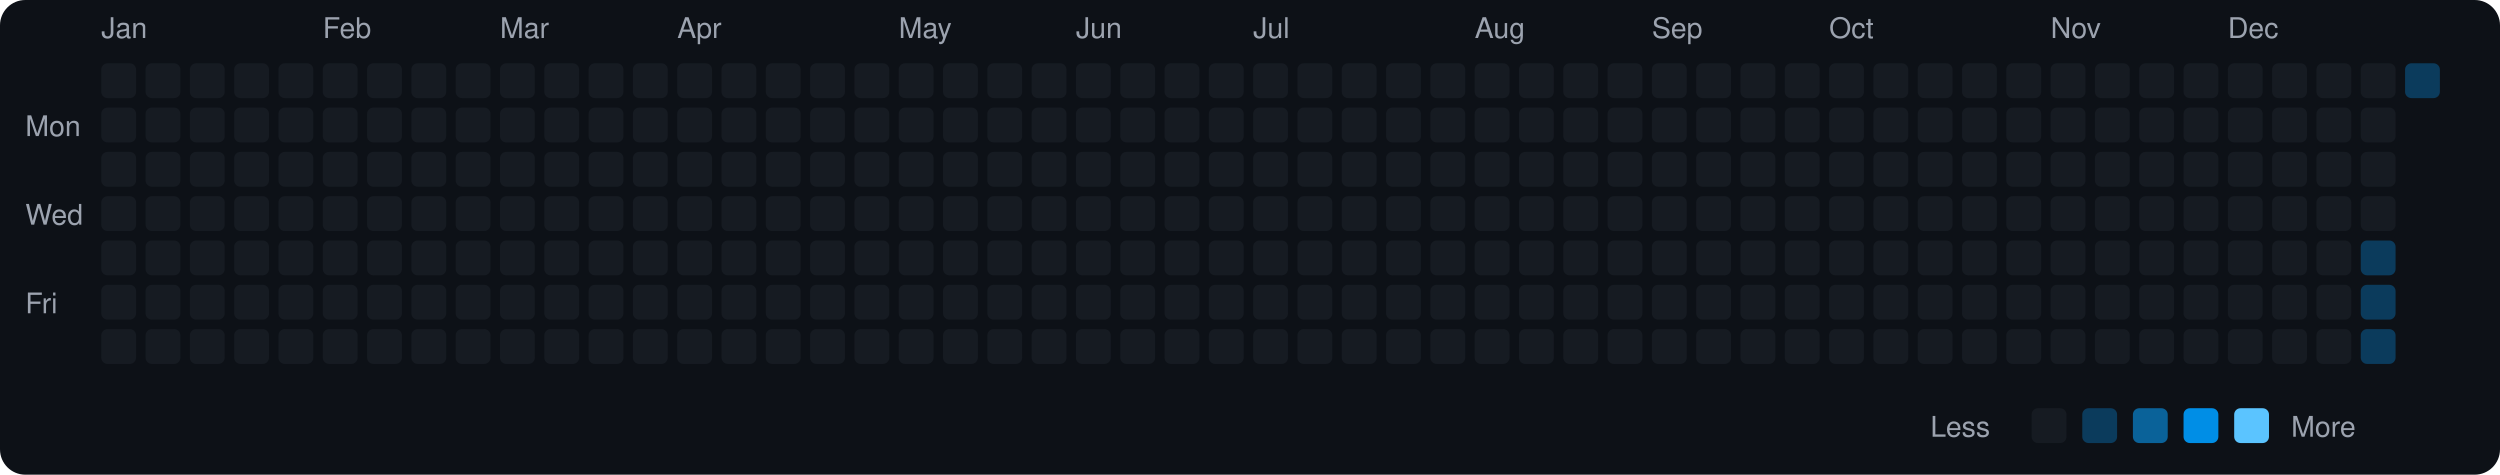
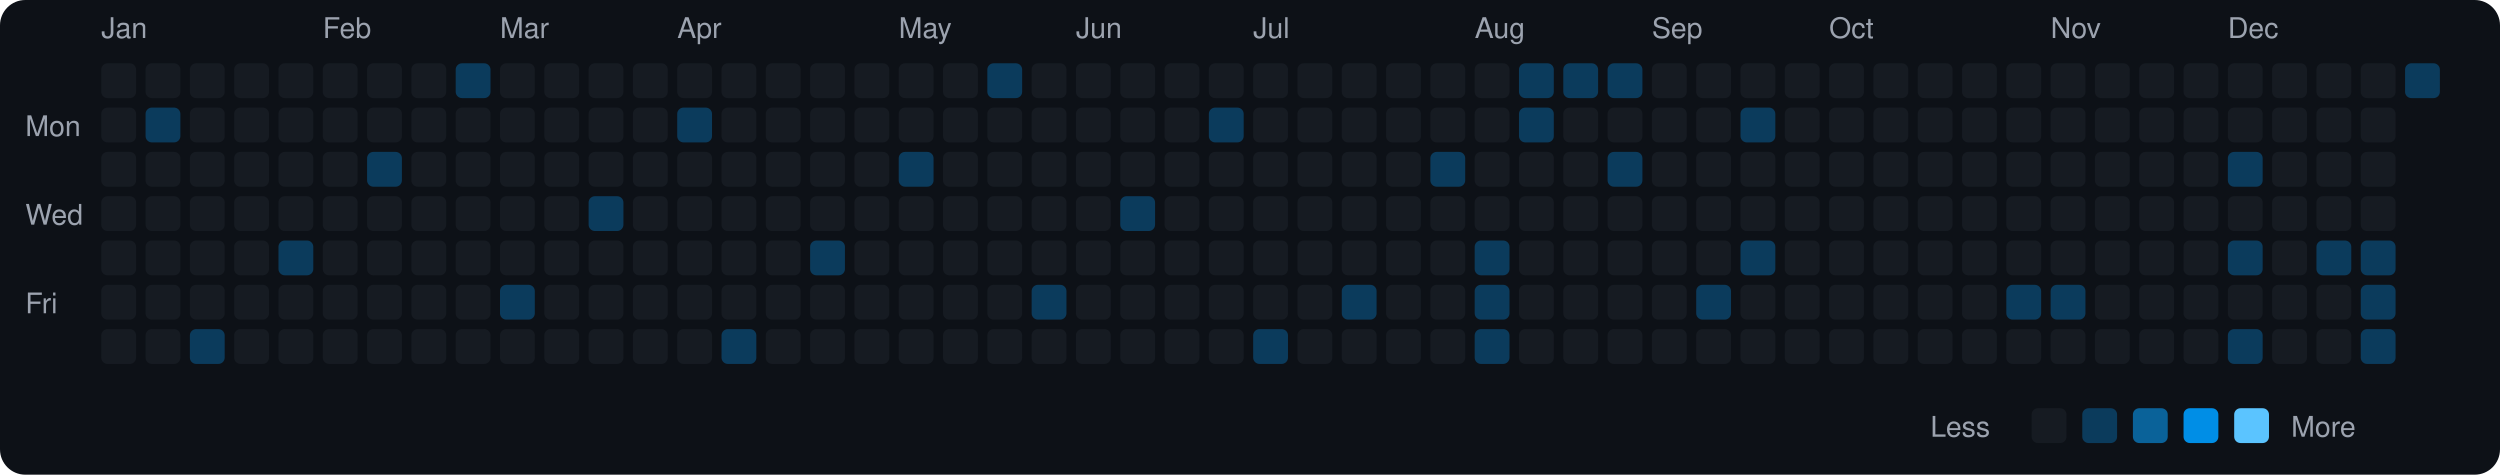
<svg xmlns="http://www.w3.org/2000/svg" viewBox="0 0 790 150" width="790" height="150">
  <rect width="790" height="150" fill="#0d1117" rx="8" ry="8" />
  <text x="8" y="43" fill="#9ca3af" font-size="9" font-family="-apple-system, BlinkMacSystemFont, 'Segoe UI', Helvetica, Arial, sans-serif">Mon</text>
  <text x="8" y="71" fill="#9ca3af" font-size="9" font-family="-apple-system, BlinkMacSystemFont, 'Segoe UI', Helvetica, Arial, sans-serif">Wed</text>
  <text x="8" y="99" fill="#9ca3af" font-size="9" font-family="-apple-system, BlinkMacSystemFont, 'Segoe UI', Helvetica, Arial, sans-serif">Fri</text>
  <text x="32" y="12" fill="#9ca3af" font-size="9" font-family="-apple-system, BlinkMacSystemFont, 'Segoe UI', Helvetica, Arial, sans-serif">Jan</text>
  <rect x="32" y="20" width="11" height="11" rx="2" ry="2" fill="#161b22">
    </rect>
  <rect x="32" y="34" width="11" height="11" rx="2" ry="2" fill="#161b22">
    </rect>
  <rect x="32" y="48" width="11" height="11" rx="2" ry="2" fill="#161b22">
    </rect>
  <rect x="32" y="62" width="11" height="11" rx="2" ry="2" fill="#161b22">
    </rect>
  <rect x="32" y="76" width="11" height="11" rx="2" ry="2" fill="#161b22">
    </rect>
  <rect x="32" y="90" width="11" height="11" rx="2" ry="2" fill="#161b22">
    </rect>
  <rect x="32" y="104" width="11" height="11" rx="2" ry="2" fill="#161b22">
    </rect>
  <rect x="46" y="20" width="11" height="11" rx="2" ry="2" fill="#161b22">
    </rect>
-   <rect x="46" y="34" width="11" height="11" rx="2" ry="2" fill="#161b22">
+   <rect x="46" y="34" width="11" height="11" rx="2" ry="2" fill="#0b3b5c">
    </rect>
  <rect x="46" y="48" width="11" height="11" rx="2" ry="2" fill="#161b22">
    </rect>
  <rect x="46" y="62" width="11" height="11" rx="2" ry="2" fill="#161b22">
    </rect>
  <rect x="46" y="76" width="11" height="11" rx="2" ry="2" fill="#161b22">
    </rect>
  <rect x="46" y="90" width="11" height="11" rx="2" ry="2" fill="#161b22">
    </rect>
  <rect x="46" y="104" width="11" height="11" rx="2" ry="2" fill="#161b22">
    </rect>
  <rect x="60" y="20" width="11" height="11" rx="2" ry="2" fill="#161b22">
    </rect>
  <rect x="60" y="34" width="11" height="11" rx="2" ry="2" fill="#161b22">
    </rect>
  <rect x="60" y="48" width="11" height="11" rx="2" ry="2" fill="#161b22">
    </rect>
  <rect x="60" y="62" width="11" height="11" rx="2" ry="2" fill="#161b22">
    </rect>
  <rect x="60" y="76" width="11" height="11" rx="2" ry="2" fill="#161b22">
    </rect>
  <rect x="60" y="90" width="11" height="11" rx="2" ry="2" fill="#161b22">
    </rect>
-   <rect x="60" y="104" width="11" height="11" rx="2" ry="2" fill="#161b22">
+   <rect x="60" y="104" width="11" height="11" rx="2" ry="2" fill="#0b3b5c">
    </rect>
  <rect x="74" y="20" width="11" height="11" rx="2" ry="2" fill="#161b22">
    </rect>
  <rect x="74" y="34" width="11" height="11" rx="2" ry="2" fill="#161b22">
    </rect>
  <rect x="74" y="48" width="11" height="11" rx="2" ry="2" fill="#161b22">
    </rect>
  <rect x="74" y="62" width="11" height="11" rx="2" ry="2" fill="#161b22">
    </rect>
  <rect x="74" y="76" width="11" height="11" rx="2" ry="2" fill="#161b22">
    </rect>
  <rect x="74" y="90" width="11" height="11" rx="2" ry="2" fill="#161b22">
    </rect>
  <rect x="74" y="104" width="11" height="11" rx="2" ry="2" fill="#161b22">
    </rect>
  <rect x="88" y="20" width="11" height="11" rx="2" ry="2" fill="#161b22">
    </rect>
  <rect x="88" y="34" width="11" height="11" rx="2" ry="2" fill="#161b22">
    </rect>
  <rect x="88" y="48" width="11" height="11" rx="2" ry="2" fill="#161b22">
    </rect>
  <rect x="88" y="62" width="11" height="11" rx="2" ry="2" fill="#161b22">
    </rect>
-   <rect x="88" y="76" width="11" height="11" rx="2" ry="2" fill="#161b22">
+   <rect x="88" y="76" width="11" height="11" rx="2" ry="2" fill="#0b3b5c">
    </rect>
  <rect x="88" y="90" width="11" height="11" rx="2" ry="2" fill="#161b22">
    </rect>
  <rect x="88" y="104" width="11" height="11" rx="2" ry="2" fill="#161b22">
    </rect>
  <text x="102" y="12" fill="#9ca3af" font-size="9" font-family="-apple-system, BlinkMacSystemFont, 'Segoe UI', Helvetica, Arial, sans-serif">Feb</text>
  <rect x="102" y="20" width="11" height="11" rx="2" ry="2" fill="#161b22">
    </rect>
  <rect x="102" y="34" width="11" height="11" rx="2" ry="2" fill="#161b22">
    </rect>
  <rect x="102" y="48" width="11" height="11" rx="2" ry="2" fill="#161b22">
    </rect>
  <rect x="102" y="62" width="11" height="11" rx="2" ry="2" fill="#161b22">
    </rect>
  <rect x="102" y="76" width="11" height="11" rx="2" ry="2" fill="#161b22">
    </rect>
  <rect x="102" y="90" width="11" height="11" rx="2" ry="2" fill="#161b22">
    </rect>
  <rect x="102" y="104" width="11" height="11" rx="2" ry="2" fill="#161b22">
    </rect>
  <rect x="116" y="20" width="11" height="11" rx="2" ry="2" fill="#161b22">
    </rect>
  <rect x="116" y="34" width="11" height="11" rx="2" ry="2" fill="#161b22">
    </rect>
-   <rect x="116" y="48" width="11" height="11" rx="2" ry="2" fill="#161b22">
+   <rect x="116" y="48" width="11" height="11" rx="2" ry="2" fill="#0b3b5c">
    </rect>
  <rect x="116" y="62" width="11" height="11" rx="2" ry="2" fill="#161b22">
    </rect>
  <rect x="116" y="76" width="11" height="11" rx="2" ry="2" fill="#161b22">
    </rect>
  <rect x="116" y="90" width="11" height="11" rx="2" ry="2" fill="#161b22">
    </rect>
  <rect x="116" y="104" width="11" height="11" rx="2" ry="2" fill="#161b22">
    </rect>
  <rect x="130" y="20" width="11" height="11" rx="2" ry="2" fill="#161b22">
    </rect>
  <rect x="130" y="34" width="11" height="11" rx="2" ry="2" fill="#161b22">
    </rect>
  <rect x="130" y="48" width="11" height="11" rx="2" ry="2" fill="#161b22">
    </rect>
  <rect x="130" y="62" width="11" height="11" rx="2" ry="2" fill="#161b22">
    </rect>
  <rect x="130" y="76" width="11" height="11" rx="2" ry="2" fill="#161b22">
    </rect>
  <rect x="130" y="90" width="11" height="11" rx="2" ry="2" fill="#161b22">
    </rect>
  <rect x="130" y="104" width="11" height="11" rx="2" ry="2" fill="#161b22">
    </rect>
-   <rect x="144" y="20" width="11" height="11" rx="2" ry="2" fill="#161b22">
+   <rect x="144" y="20" width="11" height="11" rx="2" ry="2" fill="#0b3b5c">
    </rect>
  <rect x="144" y="34" width="11" height="11" rx="2" ry="2" fill="#161b22">
    </rect>
  <rect x="144" y="48" width="11" height="11" rx="2" ry="2" fill="#161b22">
    </rect>
  <rect x="144" y="62" width="11" height="11" rx="2" ry="2" fill="#161b22">
    </rect>
  <rect x="144" y="76" width="11" height="11" rx="2" ry="2" fill="#161b22">
    </rect>
  <rect x="144" y="90" width="11" height="11" rx="2" ry="2" fill="#161b22">
    </rect>
  <rect x="144" y="104" width="11" height="11" rx="2" ry="2" fill="#161b22">
    </rect>
  <text x="158" y="12" fill="#9ca3af" font-size="9" font-family="-apple-system, BlinkMacSystemFont, 'Segoe UI', Helvetica, Arial, sans-serif">Mar</text>
  <rect x="158" y="20" width="11" height="11" rx="2" ry="2" fill="#161b22">
    </rect>
  <rect x="158" y="34" width="11" height="11" rx="2" ry="2" fill="#161b22">
    </rect>
  <rect x="158" y="48" width="11" height="11" rx="2" ry="2" fill="#161b22">
    </rect>
  <rect x="158" y="62" width="11" height="11" rx="2" ry="2" fill="#161b22">
    </rect>
  <rect x="158" y="76" width="11" height="11" rx="2" ry="2" fill="#161b22">
    </rect>
-   <rect x="158" y="90" width="11" height="11" rx="2" ry="2" fill="#161b22">
+   <rect x="158" y="90" width="11" height="11" rx="2" ry="2" fill="#0b3b5c">
    </rect>
  <rect x="158" y="104" width="11" height="11" rx="2" ry="2" fill="#161b22">
    </rect>
  <rect x="172" y="20" width="11" height="11" rx="2" ry="2" fill="#161b22">
    </rect>
  <rect x="172" y="34" width="11" height="11" rx="2" ry="2" fill="#161b22">
    </rect>
  <rect x="172" y="48" width="11" height="11" rx="2" ry="2" fill="#161b22">
    </rect>
  <rect x="172" y="62" width="11" height="11" rx="2" ry="2" fill="#161b22">
    </rect>
  <rect x="172" y="76" width="11" height="11" rx="2" ry="2" fill="#161b22">
    </rect>
  <rect x="172" y="90" width="11" height="11" rx="2" ry="2" fill="#161b22">
    </rect>
  <rect x="172" y="104" width="11" height="11" rx="2" ry="2" fill="#161b22">
    </rect>
  <rect x="186" y="20" width="11" height="11" rx="2" ry="2" fill="#161b22">
    </rect>
  <rect x="186" y="34" width="11" height="11" rx="2" ry="2" fill="#161b22">
    </rect>
  <rect x="186" y="48" width="11" height="11" rx="2" ry="2" fill="#161b22">
    </rect>
-   <rect x="186" y="62" width="11" height="11" rx="2" ry="2" fill="#161b22">
+   <rect x="186" y="62" width="11" height="11" rx="2" ry="2" fill="#0b3b5c">
    </rect>
  <rect x="186" y="76" width="11" height="11" rx="2" ry="2" fill="#161b22">
    </rect>
  <rect x="186" y="90" width="11" height="11" rx="2" ry="2" fill="#161b22">
    </rect>
  <rect x="186" y="104" width="11" height="11" rx="2" ry="2" fill="#161b22">
    </rect>
  <rect x="200" y="20" width="11" height="11" rx="2" ry="2" fill="#161b22">
    </rect>
  <rect x="200" y="34" width="11" height="11" rx="2" ry="2" fill="#161b22">
    </rect>
  <rect x="200" y="48" width="11" height="11" rx="2" ry="2" fill="#161b22">
    </rect>
  <rect x="200" y="62" width="11" height="11" rx="2" ry="2" fill="#161b22">
    </rect>
  <rect x="200" y="76" width="11" height="11" rx="2" ry="2" fill="#161b22">
    </rect>
  <rect x="200" y="90" width="11" height="11" rx="2" ry="2" fill="#161b22">
    </rect>
  <rect x="200" y="104" width="11" height="11" rx="2" ry="2" fill="#161b22">
    </rect>
  <text x="214" y="12" fill="#9ca3af" font-size="9" font-family="-apple-system, BlinkMacSystemFont, 'Segoe UI', Helvetica, Arial, sans-serif">Apr</text>
  <rect x="214" y="20" width="11" height="11" rx="2" ry="2" fill="#161b22">
    </rect>
-   <rect x="214" y="34" width="11" height="11" rx="2" ry="2" fill="#161b22">
+   <rect x="214" y="34" width="11" height="11" rx="2" ry="2" fill="#0b3b5c">
    </rect>
  <rect x="214" y="48" width="11" height="11" rx="2" ry="2" fill="#161b22">
    </rect>
  <rect x="214" y="62" width="11" height="11" rx="2" ry="2" fill="#161b22">
    </rect>
  <rect x="214" y="76" width="11" height="11" rx="2" ry="2" fill="#161b22">
    </rect>
  <rect x="214" y="90" width="11" height="11" rx="2" ry="2" fill="#161b22">
    </rect>
  <rect x="214" y="104" width="11" height="11" rx="2" ry="2" fill="#161b22">
    </rect>
  <rect x="228" y="20" width="11" height="11" rx="2" ry="2" fill="#161b22">
    </rect>
  <rect x="228" y="34" width="11" height="11" rx="2" ry="2" fill="#161b22">
    </rect>
  <rect x="228" y="48" width="11" height="11" rx="2" ry="2" fill="#161b22">
    </rect>
  <rect x="228" y="62" width="11" height="11" rx="2" ry="2" fill="#161b22">
    </rect>
  <rect x="228" y="76" width="11" height="11" rx="2" ry="2" fill="#161b22">
    </rect>
  <rect x="228" y="90" width="11" height="11" rx="2" ry="2" fill="#161b22">
    </rect>
-   <rect x="228" y="104" width="11" height="11" rx="2" ry="2" fill="#161b22">
+   <rect x="228" y="104" width="11" height="11" rx="2" ry="2" fill="#0b3b5c">
    </rect>
  <rect x="242" y="20" width="11" height="11" rx="2" ry="2" fill="#161b22">
    </rect>
  <rect x="242" y="34" width="11" height="11" rx="2" ry="2" fill="#161b22">
    </rect>
  <rect x="242" y="48" width="11" height="11" rx="2" ry="2" fill="#161b22">
    </rect>
  <rect x="242" y="62" width="11" height="11" rx="2" ry="2" fill="#161b22">
    </rect>
  <rect x="242" y="76" width="11" height="11" rx="2" ry="2" fill="#161b22">
    </rect>
  <rect x="242" y="90" width="11" height="11" rx="2" ry="2" fill="#161b22">
    </rect>
  <rect x="242" y="104" width="11" height="11" rx="2" ry="2" fill="#161b22">
    </rect>
  <rect x="256" y="20" width="11" height="11" rx="2" ry="2" fill="#161b22">
    </rect>
  <rect x="256" y="34" width="11" height="11" rx="2" ry="2" fill="#161b22">
    </rect>
  <rect x="256" y="48" width="11" height="11" rx="2" ry="2" fill="#161b22">
    </rect>
  <rect x="256" y="62" width="11" height="11" rx="2" ry="2" fill="#161b22">
    </rect>
-   <rect x="256" y="76" width="11" height="11" rx="2" ry="2" fill="#161b22">
+   <rect x="256" y="76" width="11" height="11" rx="2" ry="2" fill="#0b3b5c">
    </rect>
  <rect x="256" y="90" width="11" height="11" rx="2" ry="2" fill="#161b22">
    </rect>
  <rect x="256" y="104" width="11" height="11" rx="2" ry="2" fill="#161b22">
    </rect>
  <rect x="270" y="20" width="11" height="11" rx="2" ry="2" fill="#161b22">
    </rect>
  <rect x="270" y="34" width="11" height="11" rx="2" ry="2" fill="#161b22">
    </rect>
  <rect x="270" y="48" width="11" height="11" rx="2" ry="2" fill="#161b22">
    </rect>
  <rect x="270" y="62" width="11" height="11" rx="2" ry="2" fill="#161b22">
    </rect>
  <rect x="270" y="76" width="11" height="11" rx="2" ry="2" fill="#161b22">
    </rect>
  <rect x="270" y="90" width="11" height="11" rx="2" ry="2" fill="#161b22">
    </rect>
  <rect x="270" y="104" width="11" height="11" rx="2" ry="2" fill="#161b22">
    </rect>
  <text x="284" y="12" fill="#9ca3af" font-size="9" font-family="-apple-system, BlinkMacSystemFont, 'Segoe UI', Helvetica, Arial, sans-serif">May</text>
  <rect x="284" y="20" width="11" height="11" rx="2" ry="2" fill="#161b22">
    </rect>
  <rect x="284" y="34" width="11" height="11" rx="2" ry="2" fill="#161b22">
    </rect>
-   <rect x="284" y="48" width="11" height="11" rx="2" ry="2" fill="#161b22">
+   <rect x="284" y="48" width="11" height="11" rx="2" ry="2" fill="#0b3b5c">
    </rect>
  <rect x="284" y="62" width="11" height="11" rx="2" ry="2" fill="#161b22">
    </rect>
  <rect x="284" y="76" width="11" height="11" rx="2" ry="2" fill="#161b22">
    </rect>
  <rect x="284" y="90" width="11" height="11" rx="2" ry="2" fill="#161b22">
    </rect>
  <rect x="284" y="104" width="11" height="11" rx="2" ry="2" fill="#161b22">
    </rect>
  <rect x="298" y="20" width="11" height="11" rx="2" ry="2" fill="#161b22">
    </rect>
  <rect x="298" y="34" width="11" height="11" rx="2" ry="2" fill="#161b22">
    </rect>
  <rect x="298" y="48" width="11" height="11" rx="2" ry="2" fill="#161b22">
    </rect>
  <rect x="298" y="62" width="11" height="11" rx="2" ry="2" fill="#161b22">
    </rect>
  <rect x="298" y="76" width="11" height="11" rx="2" ry="2" fill="#161b22">
    </rect>
  <rect x="298" y="90" width="11" height="11" rx="2" ry="2" fill="#161b22">
    </rect>
  <rect x="298" y="104" width="11" height="11" rx="2" ry="2" fill="#161b22">
    </rect>
-   <rect x="312" y="20" width="11" height="11" rx="2" ry="2" fill="#161b22">
+   <rect x="312" y="20" width="11" height="11" rx="2" ry="2" fill="#0b3b5c">
    </rect>
  <rect x="312" y="34" width="11" height="11" rx="2" ry="2" fill="#161b22">
    </rect>
  <rect x="312" y="48" width="11" height="11" rx="2" ry="2" fill="#161b22">
    </rect>
  <rect x="312" y="62" width="11" height="11" rx="2" ry="2" fill="#161b22">
    </rect>
  <rect x="312" y="76" width="11" height="11" rx="2" ry="2" fill="#161b22">
    </rect>
  <rect x="312" y="90" width="11" height="11" rx="2" ry="2" fill="#161b22">
    </rect>
  <rect x="312" y="104" width="11" height="11" rx="2" ry="2" fill="#161b22">
    </rect>
  <rect x="326" y="20" width="11" height="11" rx="2" ry="2" fill="#161b22">
    </rect>
  <rect x="326" y="34" width="11" height="11" rx="2" ry="2" fill="#161b22">
    </rect>
  <rect x="326" y="48" width="11" height="11" rx="2" ry="2" fill="#161b22">
    </rect>
  <rect x="326" y="62" width="11" height="11" rx="2" ry="2" fill="#161b22">
    </rect>
  <rect x="326" y="76" width="11" height="11" rx="2" ry="2" fill="#161b22">
    </rect>
-   <rect x="326" y="90" width="11" height="11" rx="2" ry="2" fill="#161b22">
+   <rect x="326" y="90" width="11" height="11" rx="2" ry="2" fill="#0b3b5c">
    </rect>
  <rect x="326" y="104" width="11" height="11" rx="2" ry="2" fill="#161b22">
    </rect>
  <text x="340" y="12" fill="#9ca3af" font-size="9" font-family="-apple-system, BlinkMacSystemFont, 'Segoe UI', Helvetica, Arial, sans-serif">Jun</text>
  <rect x="340" y="20" width="11" height="11" rx="2" ry="2" fill="#161b22">
    </rect>
  <rect x="340" y="34" width="11" height="11" rx="2" ry="2" fill="#161b22">
    </rect>
  <rect x="340" y="48" width="11" height="11" rx="2" ry="2" fill="#161b22">
    </rect>
  <rect x="340" y="62" width="11" height="11" rx="2" ry="2" fill="#161b22">
    </rect>
  <rect x="340" y="76" width="11" height="11" rx="2" ry="2" fill="#161b22">
    </rect>
  <rect x="340" y="90" width="11" height="11" rx="2" ry="2" fill="#161b22">
    </rect>
  <rect x="340" y="104" width="11" height="11" rx="2" ry="2" fill="#161b22">
    </rect>
  <rect x="354" y="20" width="11" height="11" rx="2" ry="2" fill="#161b22">
    </rect>
  <rect x="354" y="34" width="11" height="11" rx="2" ry="2" fill="#161b22">
    </rect>
  <rect x="354" y="48" width="11" height="11" rx="2" ry="2" fill="#161b22">
    </rect>
-   <rect x="354" y="62" width="11" height="11" rx="2" ry="2" fill="#161b22">
+   <rect x="354" y="62" width="11" height="11" rx="2" ry="2" fill="#0b3b5c">
    </rect>
  <rect x="354" y="76" width="11" height="11" rx="2" ry="2" fill="#161b22">
    </rect>
  <rect x="354" y="90" width="11" height="11" rx="2" ry="2" fill="#161b22">
    </rect>
  <rect x="354" y="104" width="11" height="11" rx="2" ry="2" fill="#161b22">
    </rect>
  <rect x="368" y="20" width="11" height="11" rx="2" ry="2" fill="#161b22">
    </rect>
  <rect x="368" y="34" width="11" height="11" rx="2" ry="2" fill="#161b22">
    </rect>
  <rect x="368" y="48" width="11" height="11" rx="2" ry="2" fill="#161b22">
    </rect>
  <rect x="368" y="62" width="11" height="11" rx="2" ry="2" fill="#161b22">
    </rect>
  <rect x="368" y="76" width="11" height="11" rx="2" ry="2" fill="#161b22">
    </rect>
  <rect x="368" y="90" width="11" height="11" rx="2" ry="2" fill="#161b22">
    </rect>
  <rect x="368" y="104" width="11" height="11" rx="2" ry="2" fill="#161b22">
    </rect>
  <rect x="382" y="20" width="11" height="11" rx="2" ry="2" fill="#161b22">
    </rect>
-   <rect x="382" y="34" width="11" height="11" rx="2" ry="2" fill="#161b22">
+   <rect x="382" y="34" width="11" height="11" rx="2" ry="2" fill="#0b3b5c">
    </rect>
  <rect x="382" y="48" width="11" height="11" rx="2" ry="2" fill="#161b22">
    </rect>
  <rect x="382" y="62" width="11" height="11" rx="2" ry="2" fill="#161b22">
    </rect>
  <rect x="382" y="76" width="11" height="11" rx="2" ry="2" fill="#161b22">
    </rect>
  <rect x="382" y="90" width="11" height="11" rx="2" ry="2" fill="#161b22">
    </rect>
  <rect x="382" y="104" width="11" height="11" rx="2" ry="2" fill="#161b22">
    </rect>
  <text x="396" y="12" fill="#9ca3af" font-size="9" font-family="-apple-system, BlinkMacSystemFont, 'Segoe UI', Helvetica, Arial, sans-serif">Jul</text>
  <rect x="396" y="20" width="11" height="11" rx="2" ry="2" fill="#161b22">
    </rect>
  <rect x="396" y="34" width="11" height="11" rx="2" ry="2" fill="#161b22">
    </rect>
  <rect x="396" y="48" width="11" height="11" rx="2" ry="2" fill="#161b22">
    </rect>
  <rect x="396" y="62" width="11" height="11" rx="2" ry="2" fill="#161b22">
    </rect>
  <rect x="396" y="76" width="11" height="11" rx="2" ry="2" fill="#161b22">
    </rect>
  <rect x="396" y="90" width="11" height="11" rx="2" ry="2" fill="#161b22">
    </rect>
-   <rect x="396" y="104" width="11" height="11" rx="2" ry="2" fill="#161b22">
+   <rect x="396" y="104" width="11" height="11" rx="2" ry="2" fill="#0b3b5c">
    </rect>
  <rect x="410" y="20" width="11" height="11" rx="2" ry="2" fill="#161b22">
    </rect>
  <rect x="410" y="34" width="11" height="11" rx="2" ry="2" fill="#161b22">
    </rect>
  <rect x="410" y="48" width="11" height="11" rx="2" ry="2" fill="#161b22">
    </rect>
  <rect x="410" y="62" width="11" height="11" rx="2" ry="2" fill="#161b22">
    </rect>
  <rect x="410" y="76" width="11" height="11" rx="2" ry="2" fill="#161b22">
    </rect>
  <rect x="410" y="90" width="11" height="11" rx="2" ry="2" fill="#161b22">
    </rect>
  <rect x="410" y="104" width="11" height="11" rx="2" ry="2" fill="#161b22">
    </rect>
  <rect x="424" y="20" width="11" height="11" rx="2" ry="2" fill="#161b22">
    </rect>
  <rect x="424" y="34" width="11" height="11" rx="2" ry="2" fill="#161b22">
    </rect>
  <rect x="424" y="48" width="11" height="11" rx="2" ry="2" fill="#161b22">
    </rect>
  <rect x="424" y="62" width="11" height="11" rx="2" ry="2" fill="#161b22">
    </rect>
  <rect x="424" y="76" width="11" height="11" rx="2" ry="2" fill="#161b22">
    </rect>
-   <rect x="424" y="90" width="11" height="11" rx="2" ry="2" fill="#161b22">
+   <rect x="424" y="90" width="11" height="11" rx="2" ry="2" fill="#0b3b5c">
    </rect>
  <rect x="424" y="104" width="11" height="11" rx="2" ry="2" fill="#161b22">
    </rect>
  <rect x="438" y="20" width="11" height="11" rx="2" ry="2" fill="#161b22">
    </rect>
  <rect x="438" y="34" width="11" height="11" rx="2" ry="2" fill="#161b22">
    </rect>
  <rect x="438" y="48" width="11" height="11" rx="2" ry="2" fill="#161b22">
    </rect>
  <rect x="438" y="62" width="11" height="11" rx="2" ry="2" fill="#161b22">
    </rect>
  <rect x="438" y="76" width="11" height="11" rx="2" ry="2" fill="#161b22">
    </rect>
  <rect x="438" y="90" width="11" height="11" rx="2" ry="2" fill="#161b22">
    </rect>
  <rect x="438" y="104" width="11" height="11" rx="2" ry="2" fill="#161b22">
    </rect>
  <rect x="452" y="20" width="11" height="11" rx="2" ry="2" fill="#161b22">
    </rect>
  <rect x="452" y="34" width="11" height="11" rx="2" ry="2" fill="#161b22">
    </rect>
-   <rect x="452" y="48" width="11" height="11" rx="2" ry="2" fill="#161b22">
+   <rect x="452" y="48" width="11" height="11" rx="2" ry="2" fill="#0b3b5c">
    </rect>
  <rect x="452" y="62" width="11" height="11" rx="2" ry="2" fill="#161b22">
    </rect>
  <rect x="452" y="76" width="11" height="11" rx="2" ry="2" fill="#161b22">
    </rect>
  <rect x="452" y="90" width="11" height="11" rx="2" ry="2" fill="#161b22">
    </rect>
  <rect x="452" y="104" width="11" height="11" rx="2" ry="2" fill="#161b22">
    </rect>
  <text x="466" y="12" fill="#9ca3af" font-size="9" font-family="-apple-system, BlinkMacSystemFont, 'Segoe UI', Helvetica, Arial, sans-serif">Aug</text>
  <rect x="466" y="20" width="11" height="11" rx="2" ry="2" fill="#161b22">
    </rect>
  <rect x="466" y="34" width="11" height="11" rx="2" ry="2" fill="#161b22">
    </rect>
  <rect x="466" y="48" width="11" height="11" rx="2" ry="2" fill="#161b22">
    </rect>
  <rect x="466" y="62" width="11" height="11" rx="2" ry="2" fill="#161b22">
    </rect>
-   <rect x="466" y="76" width="11" height="11" rx="2" ry="2" fill="#161b22">
-     </rect>
-   <rect x="466" y="90" width="11" height="11" rx="2" ry="2" fill="#161b22">
-     </rect>
-   <rect x="466" y="104" width="11" height="11" rx="2" ry="2" fill="#161b22">
-     </rect>
-   <rect x="480" y="20" width="11" height="11" rx="2" ry="2" fill="#161b22">
-     </rect>
-   <rect x="480" y="34" width="11" height="11" rx="2" ry="2" fill="#161b22">
+   <rect x="466" y="76" width="11" height="11" rx="2" ry="2" fill="#0b3b5c">
+     </rect>
+   <rect x="466" y="90" width="11" height="11" rx="2" ry="2" fill="#0b3b5c">
+     </rect>
+   <rect x="466" y="104" width="11" height="11" rx="2" ry="2" fill="#0b3b5c">
+     </rect>
+   <rect x="480" y="20" width="11" height="11" rx="2" ry="2" fill="#0b3b5c">
+     </rect>
+   <rect x="480" y="34" width="11" height="11" rx="2" ry="2" fill="#0b3b5c">
    </rect>
  <rect x="480" y="48" width="11" height="11" rx="2" ry="2" fill="#161b22">
    </rect>
  <rect x="480" y="62" width="11" height="11" rx="2" ry="2" fill="#161b22">
    </rect>
  <rect x="480" y="76" width="11" height="11" rx="2" ry="2" fill="#161b22">
    </rect>
  <rect x="480" y="90" width="11" height="11" rx="2" ry="2" fill="#161b22">
    </rect>
  <rect x="480" y="104" width="11" height="11" rx="2" ry="2" fill="#161b22">
    </rect>
-   <rect x="494" y="20" width="11" height="11" rx="2" ry="2" fill="#161b22">
+   <rect x="494" y="20" width="11" height="11" rx="2" ry="2" fill="#0b3b5c">
    </rect>
  <rect x="494" y="34" width="11" height="11" rx="2" ry="2" fill="#161b22">
    </rect>
  <rect x="494" y="48" width="11" height="11" rx="2" ry="2" fill="#161b22">
    </rect>
  <rect x="494" y="62" width="11" height="11" rx="2" ry="2" fill="#161b22">
    </rect>
  <rect x="494" y="76" width="11" height="11" rx="2" ry="2" fill="#161b22">
    </rect>
  <rect x="494" y="90" width="11" height="11" rx="2" ry="2" fill="#161b22">
    </rect>
  <rect x="494" y="104" width="11" height="11" rx="2" ry="2" fill="#161b22">
    </rect>
-   <rect x="508" y="20" width="11" height="11" rx="2" ry="2" fill="#161b22">
+   <rect x="508" y="20" width="11" height="11" rx="2" ry="2" fill="#0b3b5c">
    </rect>
  <rect x="508" y="34" width="11" height="11" rx="2" ry="2" fill="#161b22">
    </rect>
-   <rect x="508" y="48" width="11" height="11" rx="2" ry="2" fill="#161b22">
+   <rect x="508" y="48" width="11" height="11" rx="2" ry="2" fill="#0b3b5c">
    </rect>
  <rect x="508" y="62" width="11" height="11" rx="2" ry="2" fill="#161b22">
    </rect>
  <rect x="508" y="76" width="11" height="11" rx="2" ry="2" fill="#161b22">
    </rect>
  <rect x="508" y="90" width="11" height="11" rx="2" ry="2" fill="#161b22">
    </rect>
  <rect x="508" y="104" width="11" height="11" rx="2" ry="2" fill="#161b22">
    </rect>
  <text x="522" y="12" fill="#9ca3af" font-size="9" font-family="-apple-system, BlinkMacSystemFont, 'Segoe UI', Helvetica, Arial, sans-serif">Sep</text>
  <rect x="522" y="20" width="11" height="11" rx="2" ry="2" fill="#161b22">
    </rect>
  <rect x="522" y="34" width="11" height="11" rx="2" ry="2" fill="#161b22">
    </rect>
  <rect x="522" y="48" width="11" height="11" rx="2" ry="2" fill="#161b22">
    </rect>
  <rect x="522" y="62" width="11" height="11" rx="2" ry="2" fill="#161b22">
    </rect>
  <rect x="522" y="76" width="11" height="11" rx="2" ry="2" fill="#161b22">
    </rect>
  <rect x="522" y="90" width="11" height="11" rx="2" ry="2" fill="#161b22">
    </rect>
  <rect x="522" y="104" width="11" height="11" rx="2" ry="2" fill="#161b22">
    </rect>
  <rect x="536" y="20" width="11" height="11" rx="2" ry="2" fill="#161b22">
    </rect>
  <rect x="536" y="34" width="11" height="11" rx="2" ry="2" fill="#161b22">
    </rect>
  <rect x="536" y="48" width="11" height="11" rx="2" ry="2" fill="#161b22">
    </rect>
  <rect x="536" y="62" width="11" height="11" rx="2" ry="2" fill="#161b22">
    </rect>
  <rect x="536" y="76" width="11" height="11" rx="2" ry="2" fill="#161b22">
    </rect>
-   <rect x="536" y="90" width="11" height="11" rx="2" ry="2" fill="#161b22">
+   <rect x="536" y="90" width="11" height="11" rx="2" ry="2" fill="#0b3b5c">
    </rect>
  <rect x="536" y="104" width="11" height="11" rx="2" ry="2" fill="#161b22">
    </rect>
  <rect x="550" y="20" width="11" height="11" rx="2" ry="2" fill="#161b22">
    </rect>
-   <rect x="550" y="34" width="11" height="11" rx="2" ry="2" fill="#161b22">
+   <rect x="550" y="34" width="11" height="11" rx="2" ry="2" fill="#0b3b5c">
    </rect>
  <rect x="550" y="48" width="11" height="11" rx="2" ry="2" fill="#161b22">
    </rect>
  <rect x="550" y="62" width="11" height="11" rx="2" ry="2" fill="#161b22">
    </rect>
-   <rect x="550" y="76" width="11" height="11" rx="2" ry="2" fill="#161b22">
+   <rect x="550" y="76" width="11" height="11" rx="2" ry="2" fill="#0b3b5c">
    </rect>
  <rect x="550" y="90" width="11" height="11" rx="2" ry="2" fill="#161b22">
    </rect>
  <rect x="550" y="104" width="11" height="11" rx="2" ry="2" fill="#161b22">
    </rect>
  <rect x="564" y="20" width="11" height="11" rx="2" ry="2" fill="#161b22">
    </rect>
  <rect x="564" y="34" width="11" height="11" rx="2" ry="2" fill="#161b22">
    </rect>
  <rect x="564" y="48" width="11" height="11" rx="2" ry="2" fill="#161b22">
    </rect>
  <rect x="564" y="62" width="11" height="11" rx="2" ry="2" fill="#161b22">
    </rect>
  <rect x="564" y="76" width="11" height="11" rx="2" ry="2" fill="#161b22">
    </rect>
  <rect x="564" y="90" width="11" height="11" rx="2" ry="2" fill="#161b22">
    </rect>
  <rect x="564" y="104" width="11" height="11" rx="2" ry="2" fill="#161b22">
    </rect>
  <text x="578" y="12" fill="#9ca3af" font-size="9" font-family="-apple-system, BlinkMacSystemFont, 'Segoe UI', Helvetica, Arial, sans-serif">Oct</text>
  <rect x="578" y="20" width="11" height="11" rx="2" ry="2" fill="#161b22">
    </rect>
  <rect x="578" y="34" width="11" height="11" rx="2" ry="2" fill="#161b22">
    </rect>
  <rect x="578" y="48" width="11" height="11" rx="2" ry="2" fill="#161b22">
    </rect>
  <rect x="578" y="62" width="11" height="11" rx="2" ry="2" fill="#161b22">
    </rect>
  <rect x="578" y="76" width="11" height="11" rx="2" ry="2" fill="#161b22">
    </rect>
  <rect x="578" y="90" width="11" height="11" rx="2" ry="2" fill="#161b22">
    </rect>
  <rect x="578" y="104" width="11" height="11" rx="2" ry="2" fill="#161b22">
    </rect>
  <rect x="592" y="20" width="11" height="11" rx="2" ry="2" fill="#161b22">
    </rect>
  <rect x="592" y="34" width="11" height="11" rx="2" ry="2" fill="#161b22">
    </rect>
  <rect x="592" y="48" width="11" height="11" rx="2" ry="2" fill="#161b22">
    </rect>
  <rect x="592" y="62" width="11" height="11" rx="2" ry="2" fill="#161b22">
    </rect>
  <rect x="592" y="76" width="11" height="11" rx="2" ry="2" fill="#161b22">
    </rect>
  <rect x="592" y="90" width="11" height="11" rx="2" ry="2" fill="#161b22">
    </rect>
  <rect x="592" y="104" width="11" height="11" rx="2" ry="2" fill="#161b22">
    </rect>
  <rect x="606" y="20" width="11" height="11" rx="2" ry="2" fill="#161b22">
    </rect>
  <rect x="606" y="34" width="11" height="11" rx="2" ry="2" fill="#161b22">
    </rect>
  <rect x="606" y="48" width="11" height="11" rx="2" ry="2" fill="#161b22">
    </rect>
  <rect x="606" y="62" width="11" height="11" rx="2" ry="2" fill="#161b22">
    </rect>
  <rect x="606" y="76" width="11" height="11" rx="2" ry="2" fill="#161b22">
    </rect>
  <rect x="606" y="90" width="11" height="11" rx="2" ry="2" fill="#161b22">
    </rect>
  <rect x="606" y="104" width="11" height="11" rx="2" ry="2" fill="#161b22">
    </rect>
  <rect x="620" y="20" width="11" height="11" rx="2" ry="2" fill="#161b22">
    </rect>
  <rect x="620" y="34" width="11" height="11" rx="2" ry="2" fill="#161b22">
    </rect>
  <rect x="620" y="48" width="11" height="11" rx="2" ry="2" fill="#161b22">
    </rect>
  <rect x="620" y="62" width="11" height="11" rx="2" ry="2" fill="#161b22">
    </rect>
  <rect x="620" y="76" width="11" height="11" rx="2" ry="2" fill="#161b22">
    </rect>
  <rect x="620" y="90" width="11" height="11" rx="2" ry="2" fill="#161b22">
    </rect>
  <rect x="620" y="104" width="11" height="11" rx="2" ry="2" fill="#161b22">
    </rect>
  <rect x="634" y="20" width="11" height="11" rx="2" ry="2" fill="#161b22">
    </rect>
  <rect x="634" y="34" width="11" height="11" rx="2" ry="2" fill="#161b22">
    </rect>
  <rect x="634" y="48" width="11" height="11" rx="2" ry="2" fill="#161b22">
    </rect>
  <rect x="634" y="62" width="11" height="11" rx="2" ry="2" fill="#161b22">
    </rect>
  <rect x="634" y="76" width="11" height="11" rx="2" ry="2" fill="#161b22">
    </rect>
-   <rect x="634" y="90" width="11" height="11" rx="2" ry="2" fill="#161b22">
+   <rect x="634" y="90" width="11" height="11" rx="2" ry="2" fill="#0b3b5c">
    </rect>
  <rect x="634" y="104" width="11" height="11" rx="2" ry="2" fill="#161b22">
    </rect>
  <text x="648" y="12" fill="#9ca3af" font-size="9" font-family="-apple-system, BlinkMacSystemFont, 'Segoe UI', Helvetica, Arial, sans-serif">Nov</text>
  <rect x="648" y="20" width="11" height="11" rx="2" ry="2" fill="#161b22">
    </rect>
  <rect x="648" y="34" width="11" height="11" rx="2" ry="2" fill="#161b22">
    </rect>
  <rect x="648" y="48" width="11" height="11" rx="2" ry="2" fill="#161b22">
    </rect>
  <rect x="648" y="62" width="11" height="11" rx="2" ry="2" fill="#161b22">
    </rect>
  <rect x="648" y="76" width="11" height="11" rx="2" ry="2" fill="#161b22">
    </rect>
-   <rect x="648" y="90" width="11" height="11" rx="2" ry="2" fill="#161b22">
+   <rect x="648" y="90" width="11" height="11" rx="2" ry="2" fill="#0b3b5c">
    </rect>
  <rect x="648" y="104" width="11" height="11" rx="2" ry="2" fill="#161b22">
    </rect>
  <rect x="662" y="20" width="11" height="11" rx="2" ry="2" fill="#161b22">
    </rect>
  <rect x="662" y="34" width="11" height="11" rx="2" ry="2" fill="#161b22">
    </rect>
  <rect x="662" y="48" width="11" height="11" rx="2" ry="2" fill="#161b22">
    </rect>
  <rect x="662" y="62" width="11" height="11" rx="2" ry="2" fill="#161b22">
    </rect>
  <rect x="662" y="76" width="11" height="11" rx="2" ry="2" fill="#161b22">
    </rect>
  <rect x="662" y="90" width="11" height="11" rx="2" ry="2" fill="#161b22">
    </rect>
  <rect x="662" y="104" width="11" height="11" rx="2" ry="2" fill="#161b22">
    </rect>
  <rect x="676" y="20" width="11" height="11" rx="2" ry="2" fill="#161b22">
    </rect>
  <rect x="676" y="34" width="11" height="11" rx="2" ry="2" fill="#161b22">
    </rect>
  <rect x="676" y="48" width="11" height="11" rx="2" ry="2" fill="#161b22">
    </rect>
  <rect x="676" y="62" width="11" height="11" rx="2" ry="2" fill="#161b22">
    </rect>
  <rect x="676" y="76" width="11" height="11" rx="2" ry="2" fill="#161b22">
    </rect>
  <rect x="676" y="90" width="11" height="11" rx="2" ry="2" fill="#161b22">
    </rect>
  <rect x="676" y="104" width="11" height="11" rx="2" ry="2" fill="#161b22">
    </rect>
  <rect x="690" y="20" width="11" height="11" rx="2" ry="2" fill="#161b22">
    </rect>
  <rect x="690" y="34" width="11" height="11" rx="2" ry="2" fill="#161b22">
    </rect>
  <rect x="690" y="48" width="11" height="11" rx="2" ry="2" fill="#161b22">
    </rect>
  <rect x="690" y="62" width="11" height="11" rx="2" ry="2" fill="#161b22">
    </rect>
  <rect x="690" y="76" width="11" height="11" rx="2" ry="2" fill="#161b22">
    </rect>
  <rect x="690" y="90" width="11" height="11" rx="2" ry="2" fill="#161b22">
    </rect>
  <rect x="690" y="104" width="11" height="11" rx="2" ry="2" fill="#161b22">
    </rect>
  <text x="704" y="12" fill="#9ca3af" font-size="9" font-family="-apple-system, BlinkMacSystemFont, 'Segoe UI', Helvetica, Arial, sans-serif">Dec</text>
  <rect x="704" y="20" width="11" height="11" rx="2" ry="2" fill="#161b22">
    </rect>
  <rect x="704" y="34" width="11" height="11" rx="2" ry="2" fill="#161b22">
    </rect>
-   <rect x="704" y="48" width="11" height="11" rx="2" ry="2" fill="#161b22">
+   <rect x="704" y="48" width="11" height="11" rx="2" ry="2" fill="#0b3b5c">
    </rect>
  <rect x="704" y="62" width="11" height="11" rx="2" ry="2" fill="#161b22">
    </rect>
-   <rect x="704" y="76" width="11" height="11" rx="2" ry="2" fill="#161b22">
+   <rect x="704" y="76" width="11" height="11" rx="2" ry="2" fill="#0b3b5c">
    </rect>
  <rect x="704" y="90" width="11" height="11" rx="2" ry="2" fill="#161b22">
    </rect>
-   <rect x="704" y="104" width="11" height="11" rx="2" ry="2" fill="#161b22">
+   <rect x="704" y="104" width="11" height="11" rx="2" ry="2" fill="#0b3b5c">
    </rect>
  <rect x="718" y="20" width="11" height="11" rx="2" ry="2" fill="#161b22">
    </rect>
  <rect x="718" y="34" width="11" height="11" rx="2" ry="2" fill="#161b22">
    </rect>
  <rect x="718" y="48" width="11" height="11" rx="2" ry="2" fill="#161b22">
    </rect>
  <rect x="718" y="62" width="11" height="11" rx="2" ry="2" fill="#161b22">
    </rect>
  <rect x="718" y="76" width="11" height="11" rx="2" ry="2" fill="#161b22">
    </rect>
  <rect x="718" y="90" width="11" height="11" rx="2" ry="2" fill="#161b22">
    </rect>
  <rect x="718" y="104" width="11" height="11" rx="2" ry="2" fill="#161b22">
    </rect>
  <rect x="732" y="20" width="11" height="11" rx="2" ry="2" fill="#161b22">
    </rect>
  <rect x="732" y="34" width="11" height="11" rx="2" ry="2" fill="#161b22">
    </rect>
  <rect x="732" y="48" width="11" height="11" rx="2" ry="2" fill="#161b22">
    </rect>
  <rect x="732" y="62" width="11" height="11" rx="2" ry="2" fill="#161b22">
    </rect>
-   <rect x="732" y="76" width="11" height="11" rx="2" ry="2" fill="#161b22">
+   <rect x="732" y="76" width="11" height="11" rx="2" ry="2" fill="#0b3b5c">
    </rect>
  <rect x="732" y="90" width="11" height="11" rx="2" ry="2" fill="#161b22">
    </rect>
  <rect x="732" y="104" width="11" height="11" rx="2" ry="2" fill="#161b22">
    </rect>
  <rect x="746" y="20" width="11" height="11" rx="2" ry="2" fill="#161b22">
    </rect>
  <rect x="746" y="34" width="11" height="11" rx="2" ry="2" fill="#161b22">
    </rect>
  <rect x="746" y="48" width="11" height="11" rx="2" ry="2" fill="#161b22">
    </rect>
  <rect x="746" y="62" width="11" height="11" rx="2" ry="2" fill="#161b22">
    </rect>
  <rect x="746" y="76" width="11" height="11" rx="2" ry="2" fill="#0b3b5c">
    </rect>
  <rect x="746" y="90" width="11" height="11" rx="2" ry="2" fill="#0b3b5c">
    </rect>
  <rect x="746" y="104" width="11" height="11" rx="2" ry="2" fill="#0b3b5c">
    </rect>
  <rect x="760" y="20" width="11" height="11" rx="2" ry="2" fill="#0b3b5c">
    </rect>
  <text x="610" y="138" fill="#9ca3af" font-size="9" font-family="-apple-system, BlinkMacSystemFont, 'Segoe UI', Helvetica, Arial, sans-serif">Less</text>
  <rect x="642" y="129" width="11" height="11" rx="2" ry="2" fill="#161b22" />
  <rect x="658" y="129" width="11" height="11" rx="2" ry="2" fill="#0b3b5c" />
  <rect x="674" y="129" width="11" height="11" rx="2" ry="2" fill="#0a6299" />
  <rect x="690" y="129" width="11" height="11" rx="2" ry="2" fill="#008ee6" />
  <rect x="706" y="129" width="11" height="11" rx="2" ry="2" fill="#5bc4ff" />
  <text x="724" y="138" fill="#9ca3af" font-size="9" font-family="-apple-system, BlinkMacSystemFont, 'Segoe UI', Helvetica, Arial, sans-serif">More</text>
</svg>
